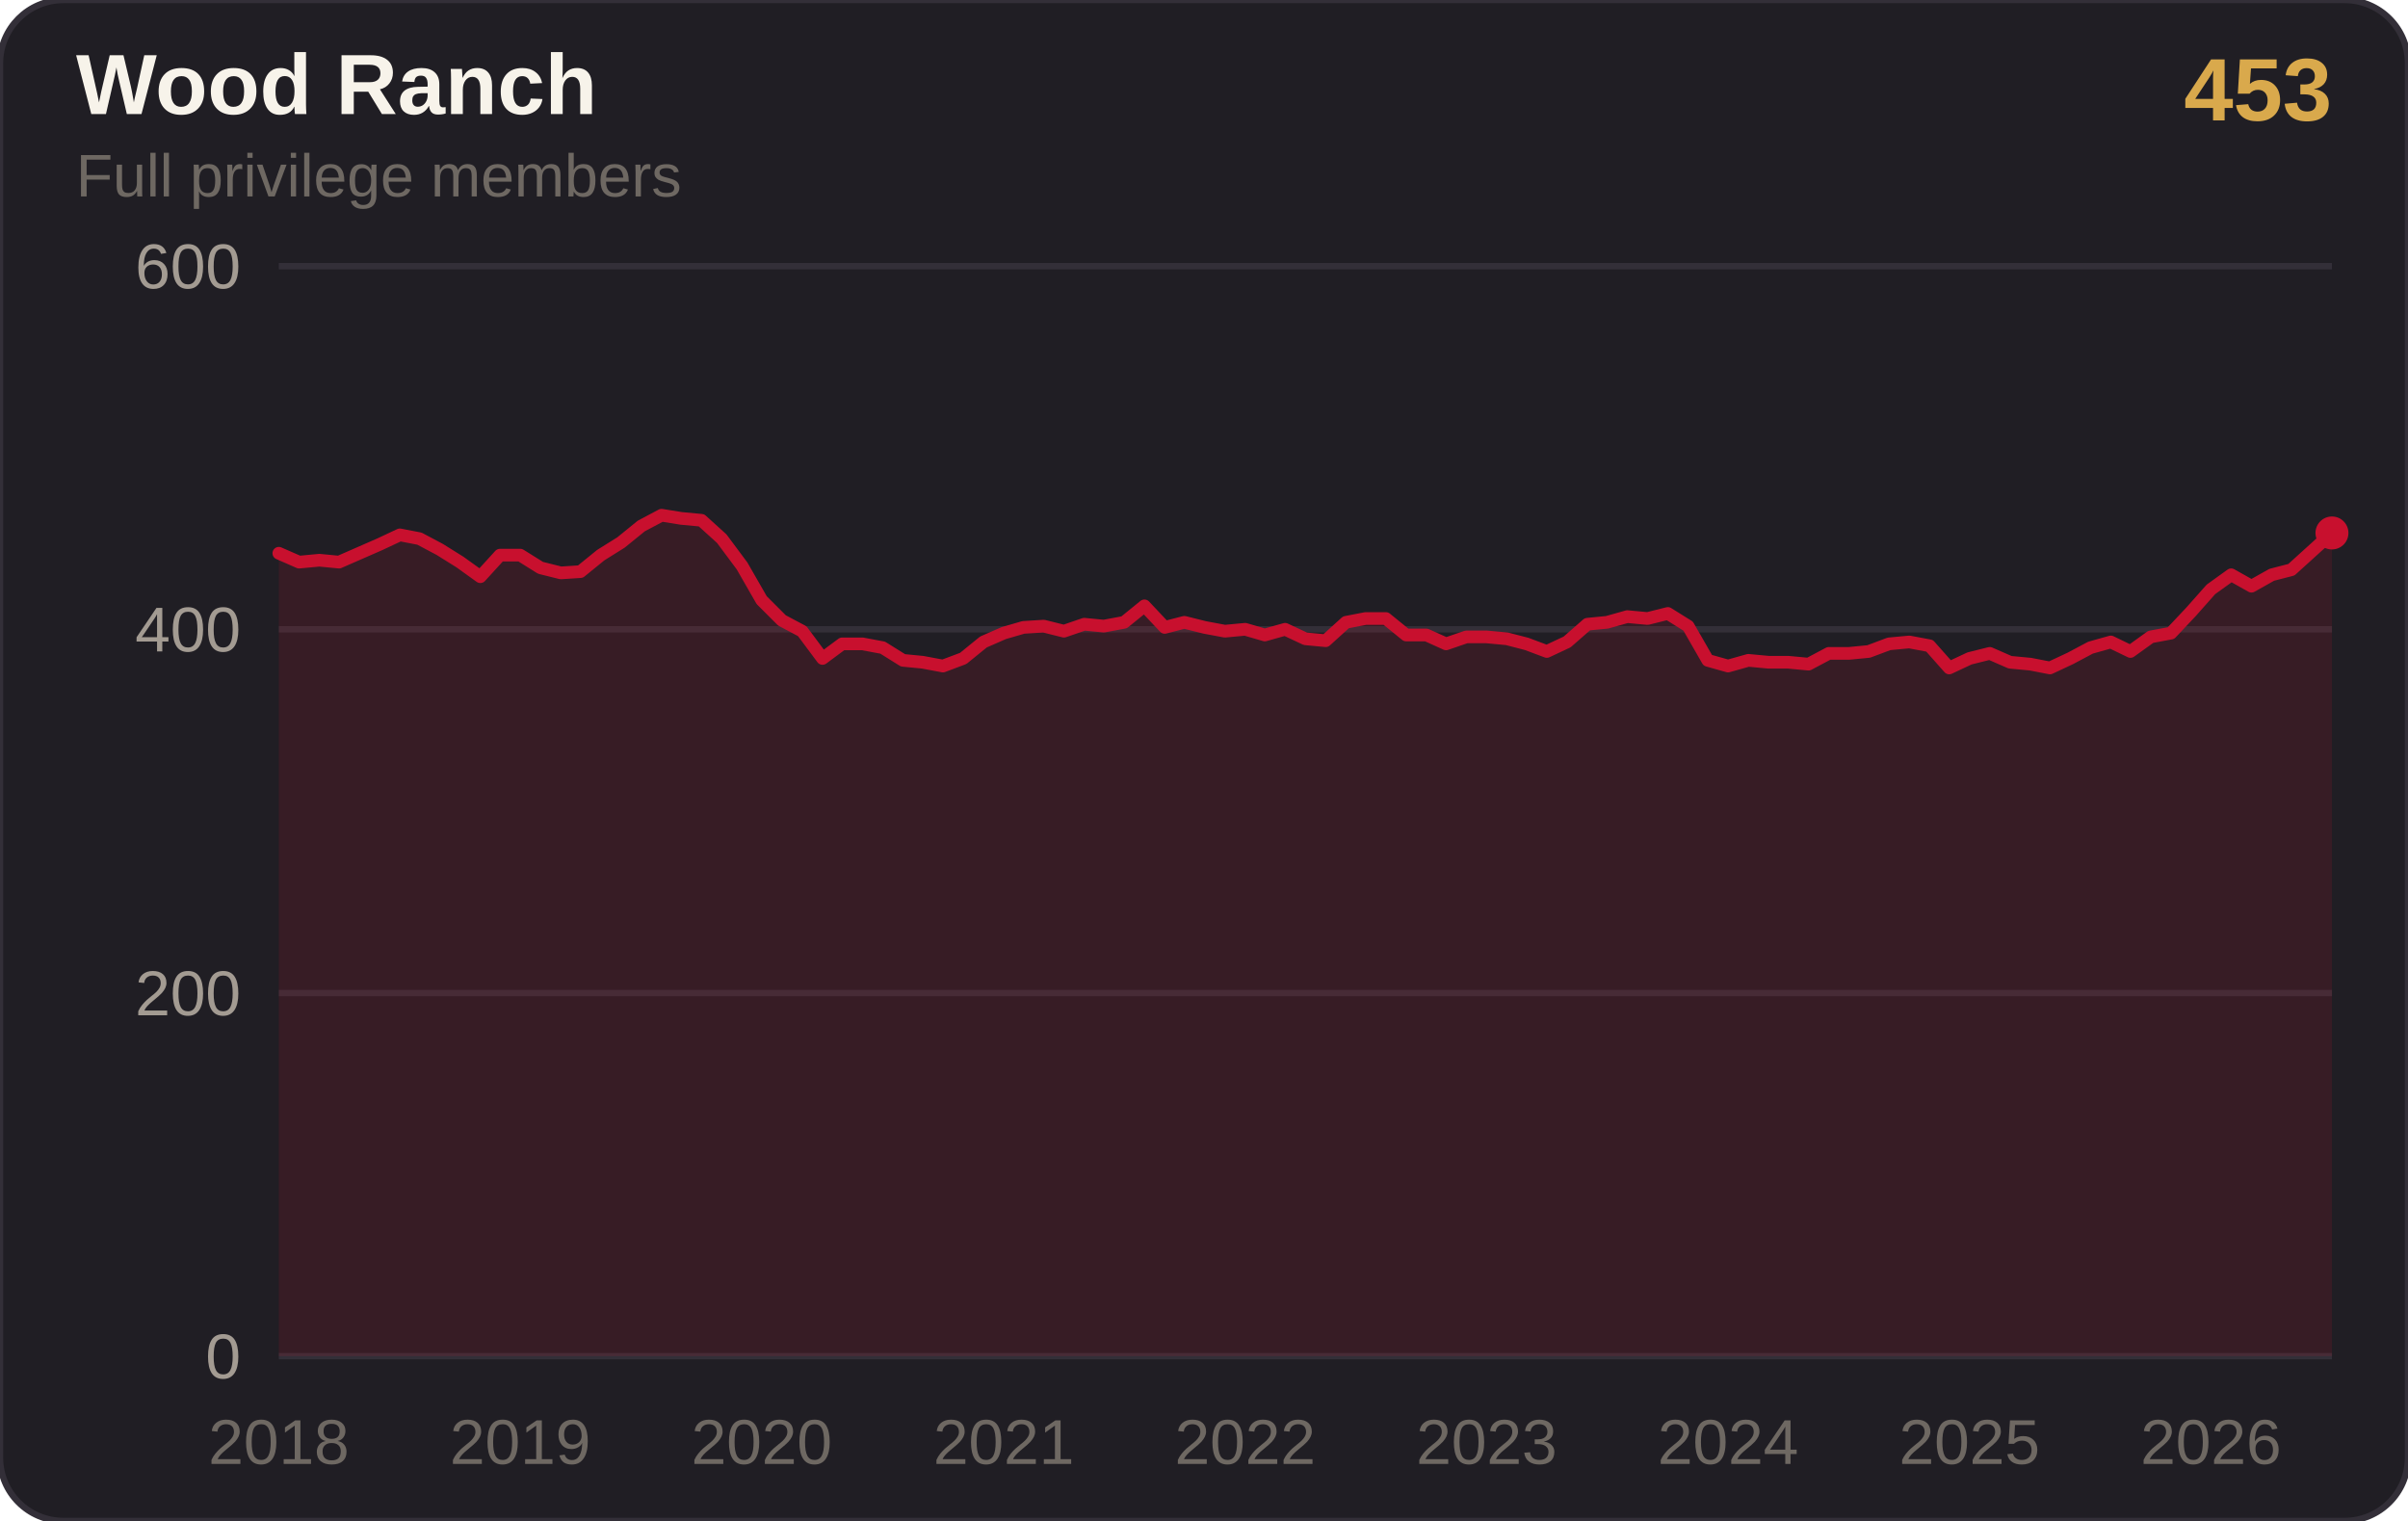
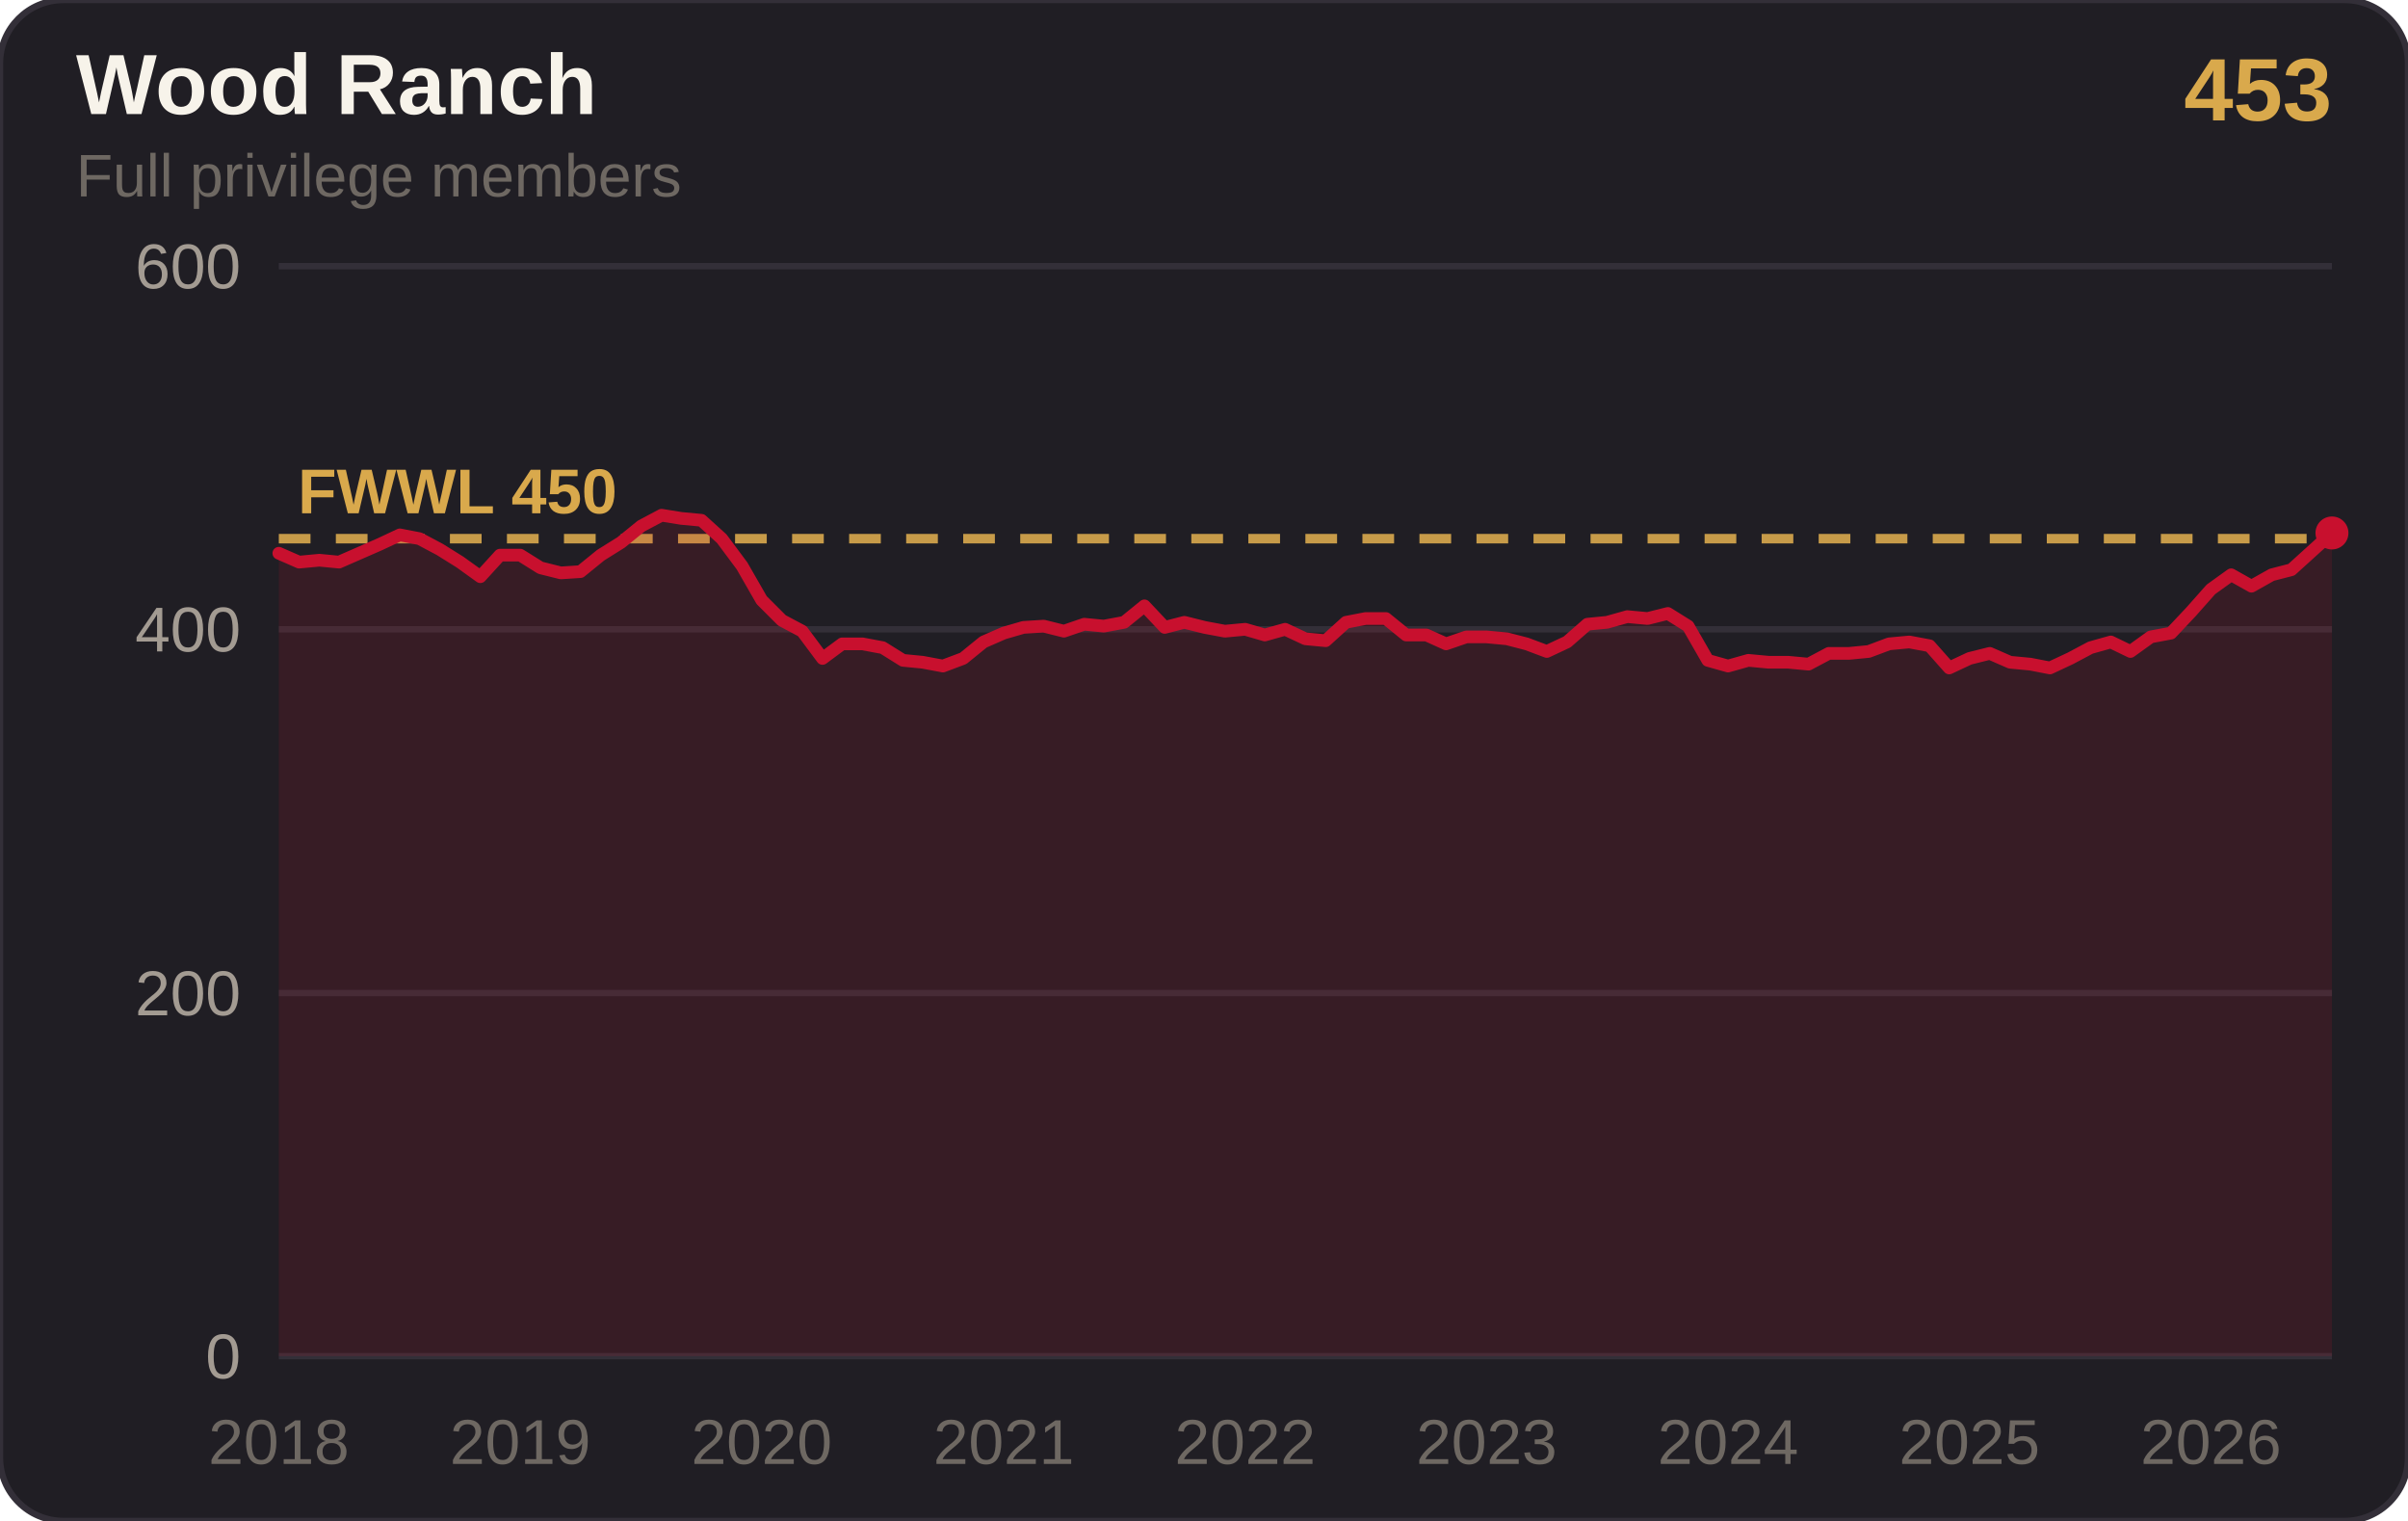
<svg xmlns="http://www.w3.org/2000/svg" viewBox="0 0 380 240" width="380" height="240" role="img" aria-label="Wood Ranch, Full privilege members">
  <rect width="380" height="240" rx="10" fill="#201E24" stroke="#332F38" />
  <text x="12" y="18" fill="#F7F3EA" font-family="system-ui, -apple-system, 'Helvetica Neue', Arial, sans-serif" font-size="13.5" font-weight="700">Wood Ranch</text>
  <text x="12" y="31" fill="#6E6862" font-family="system-ui, -apple-system, 'Helvetica Neue', Arial, sans-serif" font-size="9.5">Full privilege members</text>
  <line x1="44" y1="214.0" x2="368" y2="214.0" stroke="#332F38" stroke-width="1" />
  <text x="38" y="217.5" fill="#A39B92" font-family="system-ui, -apple-system, 'Helvetica Neue', Arial, sans-serif" font-size="10" text-anchor="end">0</text>
  <line x1="44" y1="156.7" x2="368" y2="156.7" stroke="#332F38" stroke-width="1" />
  <text x="38" y="160.2" fill="#A39B92" font-family="system-ui, -apple-system, 'Helvetica Neue', Arial, sans-serif" font-size="10" text-anchor="end">200</text>
  <line x1="44" y1="99.3" x2="368" y2="99.3" stroke="#332F38" stroke-width="1" />
  <text x="38" y="102.8" fill="#A39B92" font-family="system-ui, -apple-system, 'Helvetica Neue', Arial, sans-serif" font-size="10" text-anchor="end">400</text>
  <line x1="44" y1="42.0" x2="368" y2="42.0" stroke="#332F38" stroke-width="1" />
  <text x="38" y="45.5" fill="#A39B92" font-family="system-ui, -apple-system, 'Helvetica Neue', Arial, sans-serif" font-size="10" text-anchor="end">600</text>
  <text x="44.0" y="231" fill="#6E6862" font-family="system-ui, -apple-system, 'Helvetica Neue', Arial, sans-serif" font-size="10" text-anchor="middle">2018</text>
  <text x="82.1" y="231" fill="#6E6862" font-family="system-ui, -apple-system, 'Helvetica Neue', Arial, sans-serif" font-size="10" text-anchor="middle">2019</text>
  <text x="120.2" y="231" fill="#6E6862" font-family="system-ui, -apple-system, 'Helvetica Neue', Arial, sans-serif" font-size="10" text-anchor="middle">2020</text>
  <text x="158.4" y="231" fill="#6E6862" font-family="system-ui, -apple-system, 'Helvetica Neue', Arial, sans-serif" font-size="10" text-anchor="middle">2021</text>
  <text x="196.5" y="231" fill="#6E6862" font-family="system-ui, -apple-system, 'Helvetica Neue', Arial, sans-serif" font-size="10" text-anchor="middle">2022</text>
  <text x="234.6" y="231" fill="#6E6862" font-family="system-ui, -apple-system, 'Helvetica Neue', Arial, sans-serif" font-size="10" text-anchor="middle">2023</text>
  <text x="272.7" y="231" fill="#6E6862" font-family="system-ui, -apple-system, 'Helvetica Neue', Arial, sans-serif" font-size="10" text-anchor="middle">2024</text>
  <text x="310.8" y="231" fill="#6E6862" font-family="system-ui, -apple-system, 'Helvetica Neue', Arial, sans-serif" font-size="10" text-anchor="middle">2025</text>
  <text x="348.9" y="231" fill="#6E6862" font-family="system-ui, -apple-system, 'Helvetica Neue', Arial, sans-serif" font-size="10" text-anchor="middle">2026</text>
+   <line x1="44.0" y1="85.0" x2="368.0" y2="85.0" stroke="#D9A94C" stroke-width="1.5" stroke-dasharray="5 4" opacity="0.9" />
+   <text x="47.0" y="81.0" fill="#D9A94C" font-family="system-ui, -apple-system, 'Helvetica Neue', Arial, sans-serif" font-size="10" font-weight="600" text-anchor="start">FWWL 450</text>
  <path d="M44.0,214.0 L44.0,87.3 L47.2,88.7 L50.4,88.4 L53.5,88.7 L56.7,87.3 L59.9,85.9 L63.1,84.4 L66.2,85.0 L69.4,86.7 L72.6,88.7 L75.8,91.0 L78.9,87.6 L82.1,87.6 L85.3,89.6 L88.5,90.4 L91.6,90.2 L94.8,87.6 L98.0,85.6 L101.2,83.0 L104.4,81.3 L107.5,81.8 L110.7,82.1 L113.9,85.0 L117.1,89.3 L120.2,94.7 L123.4,97.9 L126.6,99.6 L129.8,103.9 L132.9,101.6 L136.1,101.6 L139.3,102.2 L142.5,104.2 L145.6,104.5 L148.8,105.1 L152.0,103.9 L155.2,101.3 L158.4,99.9 L161.5,99.0 L164.7,98.8 L167.9,99.6 L171.1,98.5 L174.2,98.8 L177.4,98.2 L180.6,95.6 L183.8,99.0 L186.9,98.2 L190.1,99.0 L193.3,99.6 L196.5,99.3 L199.6,100.2 L202.8,99.3 L206.0,100.8 L209.2,101.1 L212.4,98.2 L215.5,97.6 L218.7,97.6 L221.9,100.2 L225.1,100.2 L228.2,101.6 L231.4,100.5 L234.6,100.5 L237.8,100.8 L240.9,101.6 L244.1,102.8 L247.3,101.3 L250.5,98.5 L253.6,98.2 L256.8,97.3 L260.0,97.6 L263.2,96.8 L266.4,98.8 L269.5,104.2 L272.7,105.1 L275.9,104.2 L279.1,104.5 L282.2,104.5 L285.4,104.8 L288.6,103.1 L291.8,103.1 L294.9,102.8 L298.1,101.6 L301.3,101.3 L304.5,101.9 L307.6,105.4 L310.8,103.9 L314.0,103.1 L317.2,104.5 L320.4,104.8 L323.5,105.4 L326.7,103.9 L329.9,102.2 L333.1,101.3 L336.2,102.8 L339.4,100.5 L342.6,99.9 L345.8,96.5 L348.9,93.0 L352.1,90.7 L355.3,92.5 L358.5,90.7 L361.6,89.9 L364.8,87.0 L368.0,84.1 L368.0,214.0 Z" fill="#C8102E" opacity="0.14" />
  <path d="M44.0,87.3 L47.2,88.7 L50.4,88.4 L53.5,88.7 L56.7,87.3 L59.9,85.9 L63.1,84.4 L66.2,85.0 L69.4,86.7 L72.6,88.7 L75.8,91.0 L78.9,87.6 L82.1,87.6 L85.3,89.6 L88.5,90.4 L91.6,90.2 L94.8,87.6 L98.0,85.6 L101.2,83.0 L104.4,81.3 L107.5,81.8 L110.7,82.1 L113.9,85.0 L117.1,89.3 L120.2,94.7 L123.4,97.9 L126.6,99.6 L129.8,103.9 L132.9,101.6 L136.1,101.6 L139.3,102.2 L142.5,104.2 L145.6,104.5 L148.8,105.1 L152.0,103.9 L155.2,101.3 L158.4,99.9 L161.5,99.0 L164.7,98.8 L167.9,99.6 L171.1,98.5 L174.2,98.8 L177.4,98.2 L180.6,95.6 L183.8,99.0 L186.9,98.2 L190.1,99.0 L193.3,99.6 L196.5,99.3 L199.6,100.2 L202.8,99.3 L206.0,100.8 L209.2,101.1 L212.4,98.2 L215.5,97.6 L218.7,97.6 L221.9,100.2 L225.1,100.2 L228.2,101.6 L231.4,100.5 L234.6,100.5 L237.8,100.8 L240.9,101.6 L244.1,102.8 L247.3,101.3 L250.5,98.5 L253.6,98.2 L256.8,97.3 L260.0,97.6 L263.2,96.8 L266.4,98.8 L269.5,104.2 L272.7,105.1 L275.9,104.2 L279.1,104.5 L282.2,104.5 L285.4,104.8 L288.6,103.1 L291.8,103.1 L294.9,102.8 L298.1,101.6 L301.3,101.3 L304.5,101.9 L307.6,105.4 L310.8,103.9 L314.0,103.1 L317.2,104.5 L320.4,104.8 L323.5,105.4 L326.7,103.9 L329.9,102.2 L333.1,101.3 L336.2,102.8 L339.4,100.5 L342.6,99.9 L345.8,96.5 L348.9,93.0 L352.1,90.7 L355.3,92.5 L358.5,90.7 L361.6,89.9 L364.8,87.0 L368.0,84.1" fill="none" stroke="#C8102E" stroke-width="2" stroke-linejoin="round" stroke-linecap="round" />
  <circle cx="368.0" cy="84.1" r="2.6" fill="#C8102E" />
  <text x="368" y="19" fill="#D9A94C" font-family="system-ui, -apple-system, 'Helvetica Neue', Arial, sans-serif" font-size="14" font-weight="700" text-anchor="end">453</text>
</svg>
